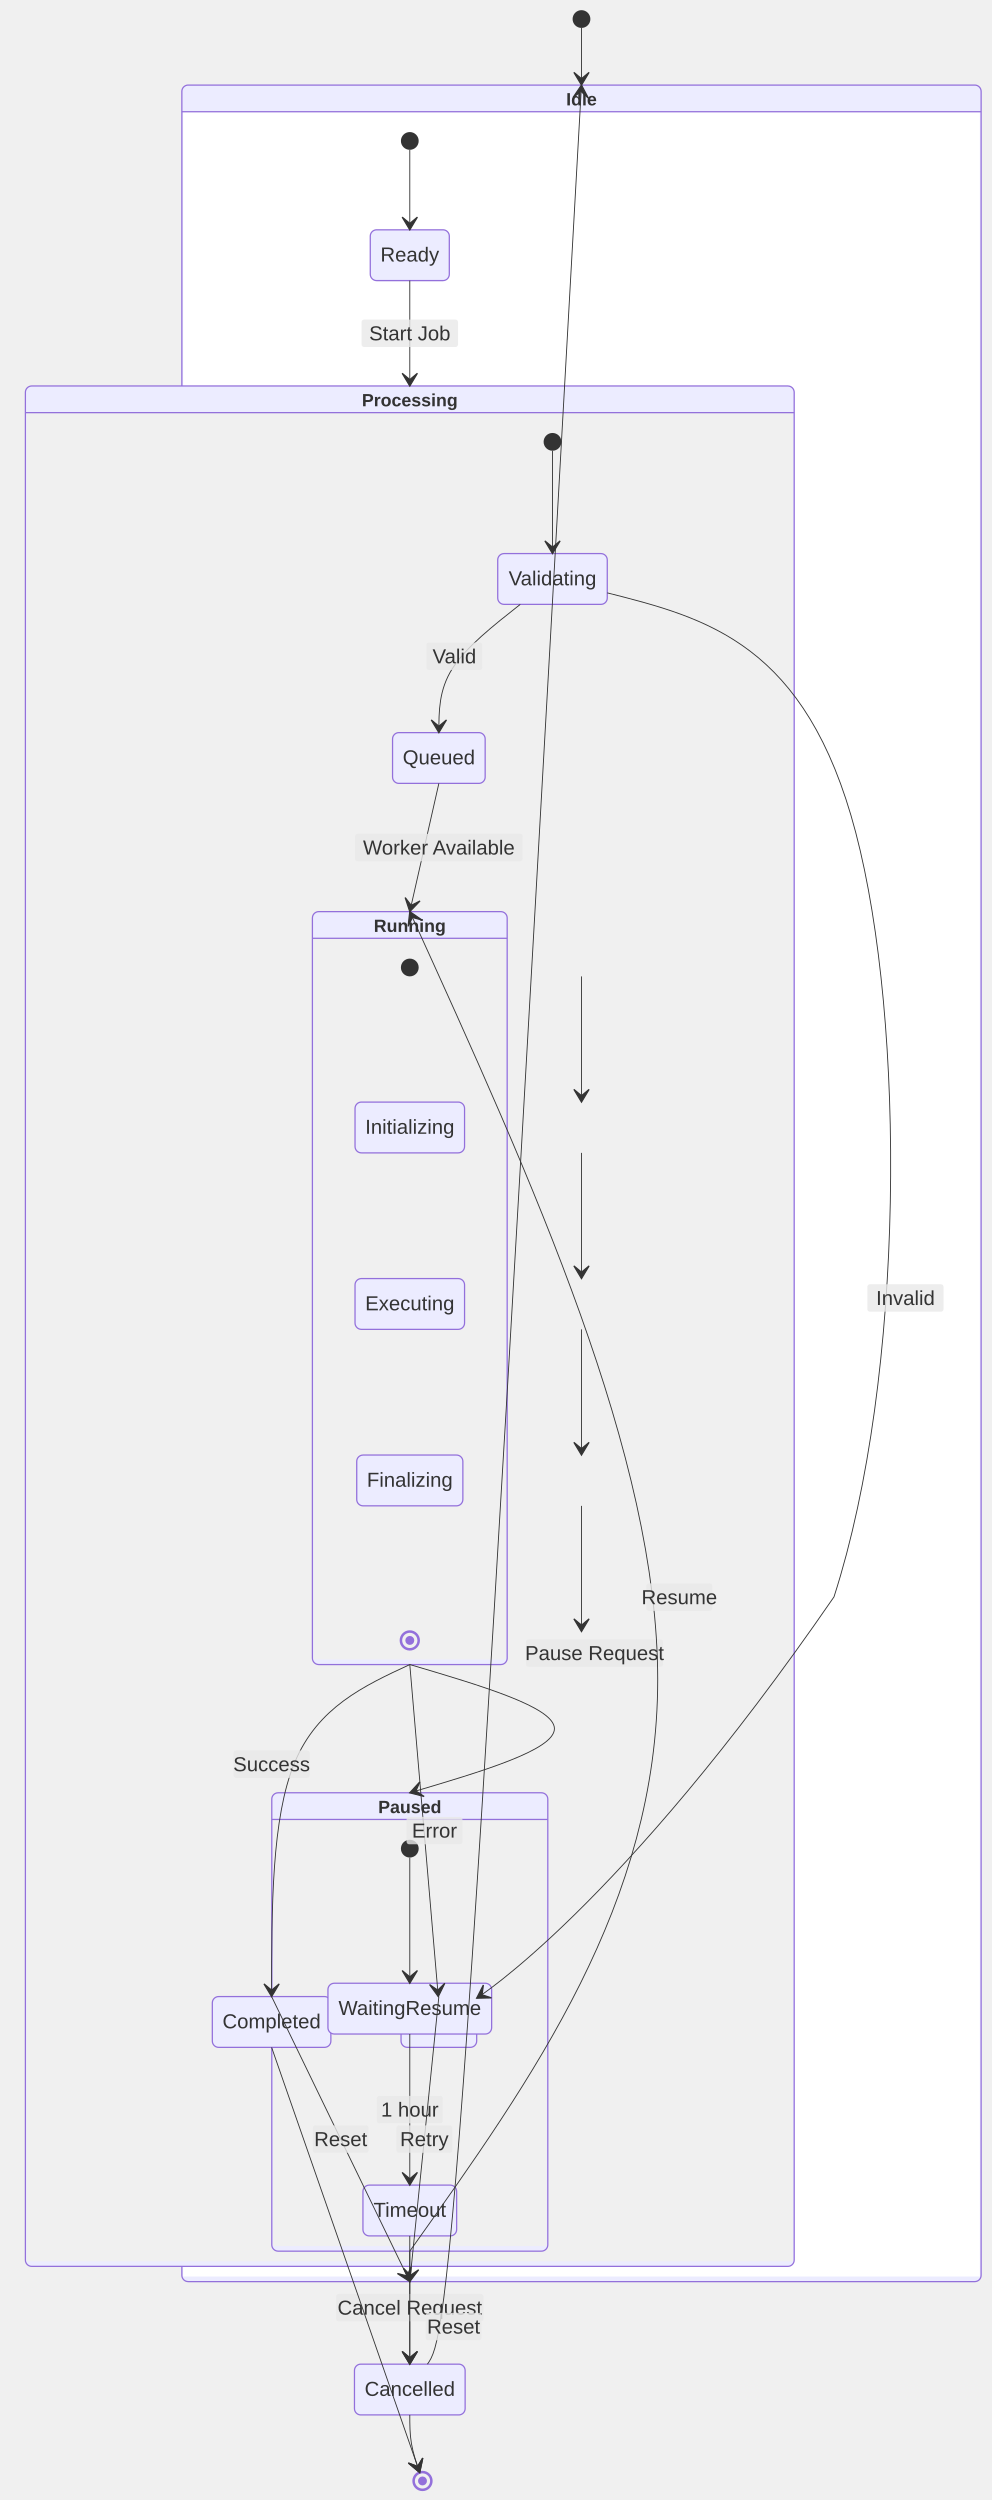
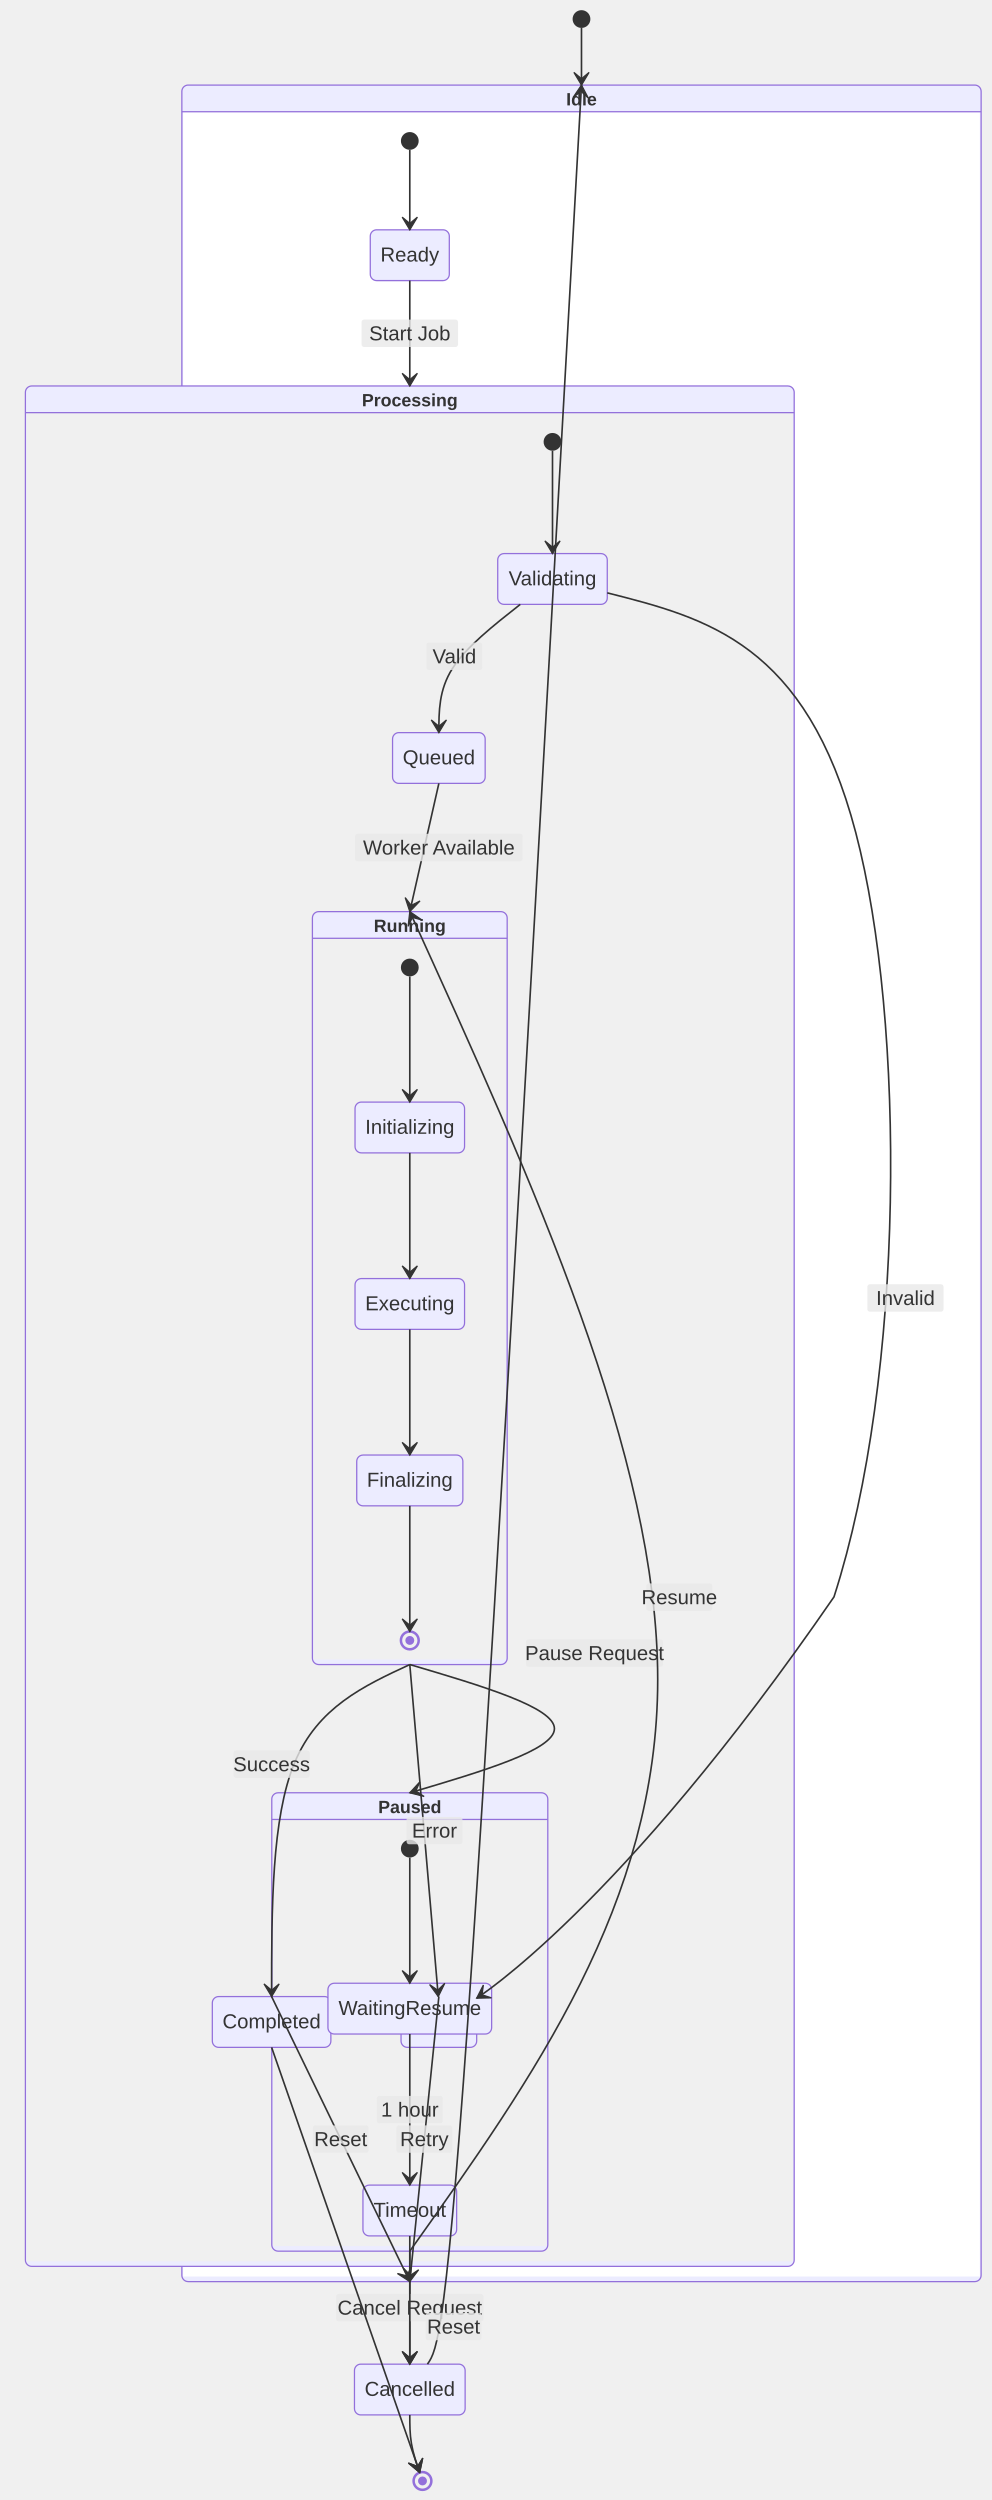
<svg xmlns="http://www.w3.org/2000/svg" width="780.732" height="1969" viewBox="-8 -8 780.732 1969" class="mermaid">
  <style>

.mermaid {
  font-family: trebuchet ms, verdana, arial, sans-serif;
  font-size: 16px;
}

.node rect,
.node polygon,
.node circle,
.node ellipse,
.node path {
  fill: #ECECFF;
  stroke: #9370DB;
  stroke-width: 1px;
}

.node line {
  stroke: #9370DB;
  stroke-width: 1px;
}

.node .label {
  fill: #333333;
}

.node text {
  fill: #333333;
  font-family: trebuchet ms, verdana, arial, sans-serif;
  font-size: 16px;
}

.edge-path {
  fill: none;
  stroke: #333333;
  stroke-width: 1px;
}

.edge-label {
  fill: #333333;
  font-family: trebuchet ms, verdana, arial, sans-serif;
}

.edge-label-bg {
  fill: rgba(232, 232, 232, 0.8);
}

.subgraph {
  fill: #ffffde;
  stroke: #aaaa33;
  stroke-width: 1px;
}

.subgraph-title {
  fill: #333333;
  font-weight: bold;
}

.cluster rect {
  fill: #ffffde;
  stroke: #aaaa33;
  stroke-width: 1px;
  rx: 5px;
  ry: 5px;
}

.cluster-label {
  fill: #333333;
  font-family: trebuchet ms, verdana, arial, sans-serif;
  font-size: 16px;
  font-weight: bold;
}

marker path {
  fill: #333333;
  stroke: #333333;
}


.state-title {
  fill: #333333;
}

.state-box {
  fill: #ECECFF;
  stroke: #9370DB;
}

.state-label {
  fill: #333333;
}

.state-description {
  fill: #666666;
}

.state-start {
  fill: #333333;
}

.state-end-outer {
  fill: none;
  stroke: #9370DB;
  stroke-width: 2;
}

.state-end-inner {
  fill: #9370DB;
  stroke: #9370DB;
  stroke-width: 2;
}

.state-fork-join {
  fill: #333333;
}

.state-choice {
  fill: #ECECFF;
  stroke: #333333;
}

.state-divider {
  stroke: #333333;
  stroke-dasharray: 5, 5;
  fill: none;
}

.transition-path {
  stroke: #333333;
  fill: none;
}

.transition-label {
  fill: #333333;
}

.transition-label-bg {
  fill: rgba(232, 232, 232, 0.8);
  stroke: none;
}

.note-box {
  fill: #FFFFCC;
  stroke: #333333;
}

.note-text {
  fill: #333333;
}

.state-composite-outer {
  fill: #ECECFF;
  stroke: #9370DB;
  stroke-width: 1px;
}

.state-composite-inner {
  fill: #ffffff;
  stroke: none;
}

.state-composite-inner-alt {
  fill: #f0f0f0;
  stroke: none;
}

.state-composite-label {
  fill: #333333;
  font-weight: bold;
}

.state-composite-divider {
  stroke: #9370DB;
  stroke-width: 1px;
  fill: none;
}

  </style>
  <defs>
    <marker id="arrow" viewBox="0 0 20 14" refX="19" refY="7" markerWidth="20" markerHeight="14" orient="auto" markerUnits="userSpaceOnUse">
-       <path d="M 19,7 L9,13 L14,7 L9,1 Z" fill="#333333" stroke="#333333" stroke-width="1" />
+       <path d="M 19,7 L9,13 L14,7 L9,1 Z" stroke="#333333" fill="#333333" stroke-width="1" />
    </marker>
  </defs>
  <g class="root">
    <g class="clusters">

    </g>
    <g class="edgePaths">

    </g>
    <g class="edgeLabels">

    </g>
    <g class="nodes">

    </g>
    <g class="composite-state" id="composite-Idle">
      <rect x="135.225" y="59" width="629.507" height="1730" rx="5" ry="5" class="state-composite-outer" />
      <rect x="136.225" y="80" width="627.507" height="1705" rx="0" ry="0" class="state-composite-inner" />
      <path d="M 135.225 80 L 764.732 80" class="state-composite-divider" />
-       <text x="449.978" y="75" class="state-composite-label" font-size="14" text-anchor="middle">Idle</text>
+       <text x="449.978" y="75" class="state-composite-label" text-anchor="middle" font-size="14">Idle</text>
    </g>
    <g class="composite-state" id="composite-Processing">
      <rect x="12" y="296" width="605.507" height="1481" rx="5" ry="5" class="state-composite-outer" />
      <rect x="13" y="317" width="603.507" height="1456" rx="0" ry="0" class="state-composite-inner-alt" />
      <path d="M 12 317 L 617.507 317" class="state-composite-divider" />
-       <text x="314.754" y="312" class="state-composite-label" font-size="14" text-anchor="middle">Processing</text>
+       <text x="314.754" y="312" class="state-composite-label" text-anchor="middle" font-size="14">Processing</text>
    </g>
    <g class="composite-state" id="composite-Paused">
      <rect x="206.056" y="1404" width="217.395" height="361" rx="5" ry="5" class="state-composite-outer" />
      <rect x="207.056" y="1425" width="215.395" height="336" rx="0" ry="0" class="state-composite-inner-alt" />
      <path d="M 206.056 1425 L 423.451 1425" class="state-composite-divider" />
      <text x="314.754" y="1420" class="state-composite-label" text-anchor="middle" font-size="14">Paused</text>
    </g>
    <g class="composite-state" id="composite-Running">
      <rect x="238.054" y="710" width="153.398" height="593" rx="5" ry="5" class="state-composite-outer" />
      <rect x="239.054" y="731" width="151.398" height="568" rx="0" ry="0" class="state-composite-inner-alt" />
      <path d="M 238.054 731 L 391.453 731" class="state-composite-divider" />
      <text x="314.754" y="726" class="state-composite-label" text-anchor="middle" font-size="14">Running</text>
    </g>
    <g class="state-node" id="state-Cancelled">
-       <path d="M 276.175 1854 H 353.332 A 5 5 0 0 1 358.332 1859 V 1889 A 5 5 0 0 1 353.332 1894 H 276.175 A 5 5 0 0 1 271.175 1889 V 1859 A 5 5 0 0 1 276.175 1854 Z" class="state-box" stroke="#9370DB" stroke-width="1" fill="#ECECFF" />
-       <text x="314.754" y="1879" class="state-label" font-size="16" text-anchor="middle">Cancelled</text>
+       <path d="M 276.175 1854 H 353.332 A 5 5 0 0 1 358.332 1859 V 1889 A 5 5 0 0 1 353.332 1894 H 276.175 A 5 5 0 0 1 271.175 1889 V 1859 A 5 5 0 0 1 276.175 1854 Z" class="state-box" fill="#ECECFF" stroke="#9370DB" stroke-width="1" />
+       <text x="314.754" y="1879" class="state-label" text-anchor="middle" font-size="16">Cancelled</text>
    </g>
    <g class="state-node" id="state-Completed">
      <path d="M 164.225 1564.5 H 247.6 A 5 5 0 0 1 252.6 1569.5 V 1599.5 A 5 5 0 0 1 247.6 1604.5 H 164.225 A 5 5 0 0 1 159.225 1599.5 V 1569.5 A 5 5 0 0 1 164.225 1564.5 Z" class="state-box" stroke-width="1" stroke="#9370DB" fill="#ECECFF" />
-       <text x="205.912" y="1589.5" class="state-label" text-anchor="middle" font-size="16">Completed</text>
+       <text x="205.912" y="1589.5" class="state-label" font-size="16" text-anchor="middle">Completed</text>
    </g>
    <g class="state-node" id="state-Executing">
      <path d="M 276.621 999 H 352.886 A 5 5 0 0 1 357.886 1004 V 1034 A 5 5 0 0 1 352.886 1039 H 276.621 A 5 5 0 0 1 271.621 1034 V 1004 A 5 5 0 0 1 276.621 999 Z" class="state-box" stroke-width="1" fill="#ECECFF" stroke="#9370DB" />
-       <text x="314.754" y="1024" class="state-label" text-anchor="middle" font-size="16">Executing</text>
+       <text x="314.754" y="1024" class="state-label" font-size="16" text-anchor="middle">Executing</text>
    </g>
    <g class="state-node" id="state-Failed">
      <path d="M 312.857 1564.5 H 362.435 A 5 5 0 0 1 367.435 1569.5 V 1599.5 A 5 5 0 0 1 362.435 1604.5 H 312.857 A 5 5 0 0 1 307.857 1599.5 V 1569.5 A 5 5 0 0 1 312.857 1564.5 Z" class="state-box" stroke="#9370DB" stroke-width="1" fill="#ECECFF" />
-       <text x="337.646" y="1589.5" class="state-label" font-size="16" text-anchor="middle">Failed</text>
+       <text x="337.646" y="1589.5" class="state-label" text-anchor="middle" font-size="16">Failed</text>
    </g>
    <g class="state-node" id="state-Finalizing">
-       <path d="M 277.961 1138 H 351.547 A 5 5 0 0 1 356.547 1143 V 1173 A 5 5 0 0 1 351.547 1178 H 277.961 A 5 5 0 0 1 272.961 1173 V 1143 A 5 5 0 0 1 277.961 1138 Z" class="state-box" stroke="#9370DB" fill="#ECECFF" stroke-width="1" />
-       <text x="314.754" y="1163" class="state-label" text-anchor="middle" font-size="16">Finalizing</text>
+       <path d="M 277.961 1138 H 351.547 A 5 5 0 0 1 356.547 1143 V 1173 A 5 5 0 0 1 351.547 1178 H 277.961 A 5 5 0 0 1 272.961 1173 V 1143 A 5 5 0 0 1 277.961 1138 Z" class="state-box" fill="#ECECFF" stroke-width="1" stroke="#9370DB" />
+       <text x="314.754" y="1163" class="state-label" font-size="16" text-anchor="middle">Finalizing</text>
    </g>
    <g class="state-node" id="state-Idle_start">
      <circle cx="314.754" cy="103" r="7" class="state-start" fill="#333333" />
    </g>
    <g class="state-node" id="state-Initializing">
-       <path d="M 276.625 860 H 352.883 A 5 5 0 0 1 357.883 865 V 895 A 5 5 0 0 1 352.883 900 H 276.625 A 5 5 0 0 1 271.625 895 V 865 A 5 5 0 0 1 276.625 860 Z" class="state-box" fill="#ECECFF" stroke-width="1" stroke="#9370DB" />
+       <path d="M 276.625 860 H 352.883 A 5 5 0 0 1 357.883 865 V 895 A 5 5 0 0 1 352.883 900 H 276.625 A 5 5 0 0 1 271.625 895 V 865 A 5 5 0 0 1 276.625 860 Z" class="state-box" stroke-width="1" fill="#ECECFF" stroke="#9370DB" />
      <text x="314.754" y="885" class="state-label" text-anchor="middle" font-size="16">Initializing</text>
    </g>
    <g class="state-node" id="state-Paused_start">
      <circle cx="314.754" cy="1448" r="7" class="state-start" fill="#333333" />
    </g>
    <g class="state-node" id="state-Processing_start">
      <circle cx="427.146" cy="340" r="7" class="state-start" fill="#333333" />
    </g>
    <g class="state-node" id="state-Queued">
-       <path d="M 306.177 569 H 369.114 A 5 5 0 0 1 374.114 574 V 604 A 5 5 0 0 1 369.114 609 H 306.177 A 5 5 0 0 1 301.177 604 V 574 A 5 5 0 0 1 306.177 569 Z" class="state-box" fill="#ECECFF" stroke-width="1" stroke="#9370DB" />
-       <text x="337.646" y="594" class="state-label" text-anchor="middle" font-size="16">Queued</text>
+       <path d="M 306.177 569 H 369.114 A 5 5 0 0 1 374.114 574 V 604 A 5 5 0 0 1 369.114 609 H 306.177 A 5 5 0 0 1 301.177 604 V 574 A 5 5 0 0 1 306.177 569 Z" class="state-box" stroke="#9370DB" stroke-width="1" fill="#ECECFF" />
+       <text x="337.646" y="594" class="state-label" font-size="16" text-anchor="middle">Queued</text>
    </g>
    <g class="state-node" id="state-Ready">
-       <path d="M 288.629 173 H 340.879 A 5 5 0 0 1 345.879 178 V 208 A 5 5 0 0 1 340.879 213 H 288.629 A 5 5 0 0 1 283.629 208 V 178 A 5 5 0 0 1 288.629 173 Z" class="state-box" stroke-width="1" fill="#ECECFF" stroke="#9370DB" />
+       <path d="M 288.629 173 H 340.879 A 5 5 0 0 1 345.879 178 V 208 A 5 5 0 0 1 340.879 213 H 288.629 A 5 5 0 0 1 283.629 208 V 178 A 5 5 0 0 1 288.629 173 Z" class="state-box" fill="#ECECFF" stroke-width="1" stroke="#9370DB" />
      <text x="314.754" y="198" class="state-label" text-anchor="middle" font-size="16">Ready</text>
    </g>
    <g class="state-node" id="state-Running_end">
      <path d="M 307.754 1284 A 7 7 0 1 0 321.754 1284 A 7 7 0 1 0 307.754 1284 Z" class="state-end-outer" stroke-width="2" stroke="#9370DB" fill="none" />
-       <path d="M 312.234 1284 A 2.52 2.52 0 1 0 317.274 1284 A 2.52 2.52 0 1 0 312.234 1284 Z" class="state-end-inner" stroke-width="2" stroke="#9370DB" fill="#9370DB" />
+       <path d="M 312.234 1284 A 2.52 2.52 0 1 0 317.274 1284 A 2.52 2.52 0 1 0 312.234 1284 Z" class="state-end-inner" fill="#9370DB" stroke="#9370DB" stroke-width="2" />
    </g>
    <g class="state-node" id="state-Running_start">
      <circle cx="314.754" cy="754" r="7" class="state-start" fill="#333333" />
    </g>
    <g class="state-node" id="state-Timeout">
-       <path d="M 282.855 1713 H 346.652 A 5 5 0 0 1 351.652 1718 V 1748 A 5 5 0 0 1 346.652 1753 H 282.855 A 5 5 0 0 1 277.855 1748 V 1718 A 5 5 0 0 1 282.855 1713 Z" class="state-box" stroke-width="1" stroke="#9370DB" fill="#ECECFF" />
+       <path d="M 282.855 1713 H 346.652 A 5 5 0 0 1 351.652 1718 V 1748 A 5 5 0 0 1 346.652 1753 H 282.855 A 5 5 0 0 1 277.855 1748 V 1718 A 5 5 0 0 1 282.855 1713 Z" class="state-box" fill="#ECECFF" stroke="#9370DB" stroke-width="1" />
      <text x="314.754" y="1738" class="state-label" text-anchor="middle" font-size="16">Timeout</text>
    </g>
    <g class="state-node" id="state-Validating">
-       <path d="M 389.009 428 H 465.282 A 5 5 0 0 1 470.282 433 V 463 A 5 5 0 0 1 465.282 468 H 389.009 A 5 5 0 0 1 384.009 463 V 433 A 5 5 0 0 1 389.009 428 Z" class="state-box" fill="#ECECFF" stroke="#9370DB" stroke-width="1" />
+       <path d="M 389.009 428 H 465.282 A 5 5 0 0 1 470.282 433 V 463 A 5 5 0 0 1 465.282 468 H 389.009 A 5 5 0 0 1 384.009 463 V 433 A 5 5 0 0 1 389.009 428 Z" class="state-box" stroke-width="1" fill="#ECECFF" stroke="#9370DB" />
      <text x="427.146" y="453" class="state-label" text-anchor="middle" font-size="16">Validating</text>
    </g>
    <g class="state-node" id="state-WaitingResume">
-       <path d="M 255.289 1554 H 374.218 A 5 5 0 0 1 379.218 1559 V 1589 A 5 5 0 0 1 374.218 1594 H 255.289 A 5 5 0 0 1 250.289 1589 V 1559 A 5 5 0 0 1 255.289 1554 Z" class="state-box" stroke="#9370DB" stroke-width="1" fill="#ECECFF" />
+       <path d="M 255.289 1554 H 374.218 A 5 5 0 0 1 379.218 1559 V 1589 A 5 5 0 0 1 374.218 1594 H 255.289 A 5 5 0 0 1 250.289 1589 V 1559 A 5 5 0 0 1 255.289 1554 Z" class="state-box" stroke-width="1" fill="#ECECFF" stroke="#9370DB" />
      <text x="314.754" y="1579" class="state-label" font-size="16" text-anchor="middle">WaitingResume</text>
    </g>
    <g class="state-node" id="state-root_end">
-       <path d="M 317.754 1946 A 7 7 0 1 0 331.754 1946 A 7 7 0 1 0 317.754 1946 Z" class="state-end-outer" fill="none" stroke="#9370DB" stroke-width="2" />
-       <path d="M 322.234 1946 A 2.52 2.52 0 1 0 327.274 1946 A 2.52 2.52 0 1 0 322.234 1946 Z" class="state-end-inner" fill="#9370DB" stroke="#9370DB" stroke-width="2" />
+       <path d="M 317.754 1946 A 7 7 0 1 0 331.754 1946 A 7 7 0 1 0 317.754 1946 Z" class="state-end-outer" fill="none" stroke-width="2" stroke="#9370DB" />
+       <path d="M 322.234 1946 A 2.52 2.52 0 1 0 327.274 1946 A 2.52 2.52 0 1 0 322.234 1946 Z" class="state-end-inner" stroke="#9370DB" fill="#9370DB" stroke-width="2" />
    </g>
    <g class="state-node" id="state-root_start">
      <circle cx="449.978" cy="7" r="7" class="state-start" fill="#333333" />
    </g>
    <g class="transition">
-       <path d="M 449.98 14.00 C 449.98 21.50, 449.98 29.00, 449.98 36.50 C 449.98 44.00, 449.98 51.50, 449.98 59.00" class="transition-path" fill="none" marker-end="url(#arrow)" stroke-width="0.7" />
-     </g>
-     <g class="transition">
-       <path d="M 314.75 110.00 C 314.75 120.50, 314.75 131.00, 314.75 141.50 C 314.75 152.00, 314.75 162.50, 314.75 173.00" class="transition-path" marker-end="url(#arrow)" fill="none" stroke-width="0.7" />
-     </g>
-     <g class="transition">
-       <path d="M 314.75 213.00 C 314.75 226.83, 314.75 240.67, 314.75 254.50 C 314.75 268.33, 314.75 282.17, 314.75 296.00" class="transition-path" stroke-width="0.7" fill="none" marker-end="url(#arrow)" />
+       <path d="M 449.98 14.00 C 449.98 21.50, 449.98 29.00, 449.98 36.50 C 449.98 44.00, 449.98 51.50, 449.98 59.00" class="transition-path" marker-end="url(#arrow)" stroke-width="1.3" fill="none" />
+     </g>
+     <g class="transition">
+       <path d="M 314.75 110.00 C 314.75 120.50, 314.75 131.00, 314.75 141.50 C 314.75 152.00, 314.75 162.50, 314.75 173.00" class="transition-path" stroke-width="1.3" marker-end="url(#arrow)" fill="none" />
+     </g>
+     <g class="transition">
+       <path d="M 314.75 213.00 C 314.75 226.83, 314.75 240.67, 314.75 254.50 C 314.75 268.33, 314.75 282.17, 314.75 296.00" class="transition-path" stroke-width="1.3" marker-end="url(#arrow)" fill="none" />
      <path d="M 278.754 243.7 H 350.754 A 2 2 0 0 1 352.754 245.7 V 263.3 A 2 2 0 0 1 350.754 265.3 H 278.754 A 2 2 0 0 1 276.754 263.3 V 245.7 A 2 2 0 0 1 278.754 243.7 Z" class="transition-label-bg" />
-       <text x="314.754" y="254.5" class="transition-label" font-size="16" dominant-baseline="central" text-anchor="middle">Start Job</text>
-     </g>
-     <g class="transition">
-       <path d="M 427.15 347.00 C 427.15 360.50, 427.15 374.00, 427.15 387.50 C 427.15 401.00, 427.15 414.50, 427.15 428.00" class="transition-path" stroke-width="0.7" fill="none" marker-end="url(#arrow)" />
-     </g>
-     <g class="transition">
-       <path d="M 401.76 468.00 C 380.39 484.83, 359.02 501.67, 348.33 518.50 C 337.65 535.33, 337.65 552.17, 337.65 569.00" class="transition-path" stroke-width="0.7" fill="none" marker-end="url(#arrow)" />
+       <text x="314.754" y="254.5" class="transition-label" text-anchor="middle" font-size="16" dominant-baseline="central">Start Job</text>
+     </g>
+     <g class="transition">
+       <path d="M 427.15 347.00 C 427.15 360.50, 427.15 374.00, 427.15 387.50 C 427.15 401.00, 427.15 414.50, 427.15 428.00" class="transition-path" stroke-width="1.3" fill="none" marker-end="url(#arrow)" />
+     </g>
+     <g class="transition">
+       <path d="M 401.76 468.00 C 380.39 484.83, 359.02 501.67, 348.33 518.50 C 337.65 535.33, 337.65 552.17, 337.65 569.00" class="transition-path" stroke-width="1.3" fill="none" marker-end="url(#arrow)" />
      <path d="M 329.865 498.074 H 369.865 A 2 2 0 0 1 371.865 500.074 V 517.674 A 2 2 0 0 1 369.865 519.674 H 329.865 A 2 2 0 0 1 327.865 517.674 V 500.074 A 2 2 0 0 1 329.865 498.074 Z" class="transition-label-bg" />
-       <text x="349.865" y="508.874" class="transition-label" text-anchor="middle" font-size="16" dominant-baseline="central">Valid</text>
-     </g>
-     <g class="transition">
-       <path d="M 470.28 458.94 C 548.57 478.79, 626.85 498.65, 665.99 647.74 C 705.13 796.83, 705.13 1075.17, 648.85 1249.71 C 480.00 1495.02, 367.43 1565.77, 367.43 1565.77" class="transition-path" marker-end="url(#arrow)" stroke-width="0.7" fill="none" />
+       <text x="349.865" y="508.874" class="transition-label" font-size="16" dominant-baseline="central" text-anchor="middle">Valid</text>
+     </g>
+     <g class="transition">
+       <path d="M 470.28 458.94 C 548.57 478.79, 626.85 498.65, 665.99 647.74 C 705.13 796.83, 705.13 1075.17, 648.85 1249.71 C 480.00 1495.02, 367.43 1565.77, 367.43 1565.77" class="transition-path" marker-end="url(#arrow)" stroke-width="1.3" fill="none" />
      <path d="M 677.132 1003.494 H 733.132 A 2 2 0 0 1 735.132 1005.494 V 1023.094 A 2 2 0 0 1 733.132 1025.094 H 677.132 A 2 2 0 0 1 675.132 1023.094 V 1005.494 A 2 2 0 0 1 677.132 1003.494 Z" class="transition-label-bg" />
-       <text x="705.132" y="1014.294" class="transition-label" dominant-baseline="central" text-anchor="middle" font-size="16">Invalid</text>
-     </g>
-     <g class="transition">
-       <path d="M 337.65 609.00 L 314.75 710.00" class="transition-path" marker-end="url(#arrow)" stroke-width="0.7" fill="none" />
+       <text x="705.132" y="1014.294" class="transition-label" dominant-baseline="central" font-size="16" text-anchor="middle">Invalid</text>
+     </g>
+     <g class="transition">
+       <path d="M 337.65 609.00 L 314.75 710.00" class="transition-path" marker-end="url(#arrow)" stroke-width="1.3" fill="none" />
      <path d="M 273.646 648.7 H 401.646 A 2 2 0 0 1 403.646 650.7 V 668.3 A 2 2 0 0 1 401.646 670.3 H 273.646 A 2 2 0 0 1 271.646 668.3 V 650.7 A 2 2 0 0 1 273.646 648.7 Z" class="transition-label-bg" />
-       <text x="337.646" y="659.5" class="transition-label" font-size="16" text-anchor="middle" dominant-baseline="central">Worker Available</text>
-     </g>
-     <g class="transition">
-       <path d="M 314.75 1303.00 C 278.47 1319.83, 242.19 1336.67, 224.05 1380.25 C 205.91 1423.83, 205.91 1494.17, 205.91 1564.50" class="transition-path" marker-end="url(#arrow)" fill="none" stroke-width="0.7" />
+       <text x="337.646" y="659.5" class="transition-label" text-anchor="middle" dominant-baseline="central" font-size="16">Worker Available</text>
+     </g>
+     <g class="transition">
+       <path d="M 314.75 1303.00 C 278.47 1319.83, 242.19 1336.67, 224.05 1380.25 C 205.91 1423.83, 205.91 1494.17, 205.91 1564.50" class="transition-path" marker-end="url(#arrow)" stroke-width="1.3" fill="none" />
      <path d="M 177.912 1370.67 H 233.912 A 2 2 0 0 1 235.912 1372.67 V 1390.27 A 2 2 0 0 1 233.912 1392.27 H 177.912 A 2 2 0 0 1 175.912 1390.27 V 1372.67 A 2 2 0 0 1 177.912 1370.67 Z" class="transition-label-bg" />
-       <text x="205.912" y="1381.47" class="transition-label" font-size="16" dominant-baseline="central" text-anchor="middle">Success</text>
-     </g>
-     <g class="transition">
-       <path d="M 314.75 1303.00 L 337.19 1564.50" class="transition-path" stroke-width="0.7" fill="none" marker-end="url(#arrow)" />
+       <text x="205.912" y="1381.47" class="transition-label" text-anchor="middle" dominant-baseline="central" font-size="16">Success</text>
+     </g>
+     <g class="transition">
+       <path d="M 314.75 1303.00 L 337.19 1564.50" class="transition-path" stroke-width="1.3" fill="none" marker-end="url(#arrow)" />
      <path d="M 314.215 1422.954 H 354.215 A 2 2 0 0 1 356.215 1424.954 V 1442.554 A 2 2 0 0 1 354.215 1444.554 H 314.215 A 2 2 0 0 1 312.215 1442.554 V 1424.954 A 2 2 0 0 1 314.215 1422.954 Z" class="transition-label-bg" />
-       <text x="334.215" y="1433.754" class="transition-label" font-size="16" text-anchor="middle" dominant-baseline="central">Error</text>
-     </g>
-     <g class="transition">
-       <path d="M 314.75 1303.00 C 371.71 1319.83, 428.67 1336.67, 428.67 1353.50 C 428.67 1370.33, 371.71 1387.17, 314.75 1404.00" class="transition-path" fill="none" marker-end="url(#arrow)" stroke-width="0.7" />
+       <text x="334.215" y="1433.754" class="transition-label" dominant-baseline="central" text-anchor="middle" font-size="16">Error</text>
+     </g>
+     <g class="transition">
+       <path d="M 314.75 1303.00 C 371.71 1319.83, 428.67 1336.67, 428.67 1353.50 C 428.67 1370.33, 371.71 1387.17, 314.75 1404.00" class="transition-path" stroke-width="1.3" fill="none" marker-end="url(#arrow)" />
      <path d="M 408.233 1283.145 H 512.233 A 2 2 0 0 1 514.233 1285.145 V 1302.745 A 2 2 0 0 1 512.233 1304.745 H 408.233 A 2 2 0 0 1 406.233 1302.745 V 1285.145 A 2 2 0 0 1 408.233 1283.145 Z" class="transition-label-bg" />
-       <text x="460.233" y="1293.945" class="transition-label" dominant-baseline="central" font-size="16" text-anchor="middle">Pause Request</text>
-     </g>
-     <g class="transition">
-       <path d="M 449.98 761.00 C 449.98 777.50, 449.98 794.00, 449.98 810.50 C 449.98 827.00, 449.98 843.50, 449.98 860.00" class="transition-path" stroke-width="0.7" fill="none" marker-end="url(#arrow)" />
-     </g>
-     <g class="transition">
-       <path d="M 449.98 900.00 C 449.98 916.50, 449.98 933.00, 449.98 949.50 C 449.98 966.00, 449.98 982.50, 449.98 999.00" class="transition-path" fill="none" marker-end="url(#arrow)" stroke-width="0.7" />
-     </g>
-     <g class="transition">
-       <path d="M 449.98 1039.00 C 449.98 1055.50, 449.98 1072.00, 449.98 1088.50 C 449.98 1105.00, 449.98 1121.50, 449.98 1138.00" class="transition-path" marker-end="url(#arrow)" stroke-width="0.7" fill="none" />
-     </g>
-     <g class="transition">
-       <path d="M 449.98 1178.00 C 449.98 1194.50, 449.98 1211.00, 449.98 1227.50 C 449.98 1244.00, 449.98 1260.50, 449.98 1277.00" class="transition-path" marker-end="url(#arrow)" stroke-width="0.7" fill="none" />
-     </g>
-     <g class="transition">
-       <path d="M 314.75 1455.00 C 314.75 1471.50, 314.75 1488.00, 314.75 1504.50 C 314.75 1521.00, 314.75 1537.50, 314.75 1554.00" class="transition-path" fill="none" stroke-width="0.7" marker-end="url(#arrow)" />
-     </g>
-     <g class="transition">
-       <path d="M 314.75 1594.00 C 314.75 1613.83, 314.75 1633.67, 314.75 1653.50 C 314.75 1673.33, 314.75 1693.17, 314.75 1713.00" class="transition-path" marker-end="url(#arrow)" fill="none" stroke-width="0.7" />
+       <text x="460.233" y="1293.945" class="transition-label" font-size="16" text-anchor="middle" dominant-baseline="central">Pause Request</text>
+     </g>
+     <g class="transition">
+       <path d="M 314.75 761.00 C 314.75 777.50, 314.75 794.00, 314.75 810.50 C 314.75 827.00, 314.75 843.50, 314.75 860.00" class="transition-path" fill="none" marker-end="url(#arrow)" stroke-width="1.3" />
+     </g>
+     <g class="transition">
+       <path d="M 314.75 900.00 C 314.75 916.50, 314.75 933.00, 314.75 949.50 C 314.75 966.00, 314.75 982.50, 314.75 999.00" class="transition-path" fill="none" marker-end="url(#arrow)" stroke-width="1.3" />
+     </g>
+     <g class="transition">
+       <path d="M 314.75 1039.00 C 314.75 1055.50, 314.75 1072.00, 314.75 1088.50 C 314.75 1105.00, 314.75 1121.50, 314.75 1138.00" class="transition-path" fill="none" stroke-width="1.3" marker-end="url(#arrow)" />
+     </g>
+     <g class="transition">
+       <path d="M 314.75 1178.00 C 314.75 1194.50, 314.75 1211.00, 314.75 1227.50 C 314.75 1244.00, 314.75 1260.50, 314.75 1277.00" class="transition-path" fill="none" stroke-width="1.3" marker-end="url(#arrow)" />
+     </g>
+     <g class="transition">
+       <path d="M 314.75 1455.00 C 314.75 1471.50, 314.75 1488.00, 314.75 1504.50 C 314.75 1521.00, 314.75 1537.50, 314.75 1554.00" class="transition-path" marker-end="url(#arrow)" fill="none" stroke-width="1.3" />
+     </g>
+     <g class="transition">
+       <path d="M 314.75 1594.00 C 314.75 1613.83, 314.75 1633.67, 314.75 1653.50 C 314.75 1673.33, 314.75 1693.17, 314.75 1713.00" class="transition-path" stroke-width="1.3" fill="none" marker-end="url(#arrow)" />
      <path d="M 290.754 1642.7 H 338.754 A 2 2 0 0 1 340.754 1644.7 V 1662.3 A 2 2 0 0 1 338.754 1664.3 H 290.754 A 2 2 0 0 1 288.754 1662.3 V 1644.7 A 2 2 0 0 1 290.754 1642.7 Z" class="transition-label-bg" />
-       <text x="314.754" y="1653.5" class="transition-label" font-size="16" text-anchor="middle" dominant-baseline="central">1 hour</text>
-     </g>
-     <g class="transition">
-       <path d="M 314.75 1765.00 C 412.38 1627.83, 510.01 1490.67, 510.01 1314.83 C 510.01 1139.00, 412.38 924.50, 314.75 710.00" class="transition-path" fill="none" marker-end="url(#arrow)" stroke-width="0.7" />
+       <text x="314.754" y="1653.5" class="transition-label" dominant-baseline="central" text-anchor="middle" font-size="16">1 hour</text>
+     </g>
+     <g class="transition">
+       <path d="M 314.75 1765.00 C 412.38 1627.83, 510.01 1490.67, 510.01 1314.83 C 510.01 1139.00, 412.38 924.50, 314.75 710.00" class="transition-path" fill="none" marker-end="url(#arrow)" stroke-width="1.3" />
      <path d="M 503.025 1239.1 H 551.025 A 2 2 0 0 1 553.025 1241.1 V 1258.7 A 2 2 0 0 1 551.025 1260.7 H 503.025 A 2 2 0 0 1 501.025 1258.7 V 1241.1 A 2 2 0 0 1 503.025 1239.1 Z" class="transition-label-bg" />
-       <text x="527.025" y="1249.9" class="transition-label" dominant-baseline="central" font-size="16" text-anchor="middle">Resume</text>
-     </g>
-     <g class="transition">
-       <path d="M 314.75 1765.00 C 314.75 1779.83, 314.75 1794.67, 314.75 1809.50 C 314.75 1824.33, 314.75 1839.17, 314.75 1854.00" class="transition-path" marker-end="url(#arrow)" stroke-width="0.7" fill="none" />
+       <text x="527.025" y="1249.9" class="transition-label" font-size="16" text-anchor="middle" dominant-baseline="central">Resume</text>
+     </g>
+     <g class="transition">
+       <path d="M 314.75 1765.00 C 314.75 1779.83, 314.75 1794.67, 314.75 1809.50 C 314.75 1824.33, 314.75 1839.17, 314.75 1854.00" class="transition-path" stroke-width="1.3" fill="none" marker-end="url(#arrow)" />
      <path d="M 258.754 1798.7 H 370.754 A 2 2 0 0 1 372.754 1800.7 V 1818.3 A 2 2 0 0 1 370.754 1820.3 H 258.754 A 2 2 0 0 1 256.754 1818.3 V 1800.7 A 2 2 0 0 1 258.754 1798.7 Z" class="transition-label-bg" />
      <text x="314.754" y="1809.5" class="transition-label" font-size="16" dominant-baseline="central" text-anchor="middle">Cancel Request</text>
    </g>
    <g class="transition">
-       <path d="M 314.75 1753.00 C 314.75 1769.83, 314.75 1786.67, 314.75 1803.50 C 314.75 1820.33, 314.75 1837.17, 314.75 1854.00" class="transition-path" stroke-width="0.7" fill="none" marker-end="url(#arrow)" />
-     </g>
-     <g class="transition">
-       <path d="M 205.91 1564.50 C 224.05 1601.92, 242.19 1639.33, 260.33 1676.75 C 278.47 1714.17, 296.61 1751.58, 314.75 1789.00" class="transition-path" stroke-width="0.7" fill="none" marker-end="url(#arrow)" />
+       <path d="M 314.75 1753.00 C 314.75 1769.83, 314.75 1786.67, 314.75 1803.50 C 314.75 1820.33, 314.75 1837.17, 314.75 1854.00" class="transition-path" stroke-width="1.3" fill="none" marker-end="url(#arrow)" />
+     </g>
+     <g class="transition">
+       <path d="M 205.91 1564.50 C 224.05 1601.92, 242.19 1639.33, 260.33 1676.75 C 278.47 1714.17, 296.61 1751.58, 314.75 1789.00" class="transition-path" fill="none" stroke-width="1.3" marker-end="url(#arrow)" />
      <path d="M 240.333 1665.95 H 280.333 A 2 2 0 0 1 282.333 1667.95 V 1685.55 A 2 2 0 0 1 280.333 1687.55 H 240.333 A 2 2 0 0 1 238.333 1685.55 V 1667.95 A 2 2 0 0 1 240.333 1665.95 Z" class="transition-label-bg" />
-       <text x="260.333" y="1676.75" class="transition-label" text-anchor="middle" dominant-baseline="central" font-size="16">Reset</text>
-     </g>
-     <g class="transition">
-       <path d="M 337.65 1564.50 C 333.83 1601.92, 330.02 1639.33, 326.20 1676.75 C 322.38 1714.17, 318.57 1751.58, 314.75 1789.00" class="transition-path" fill="none" marker-end="url(#arrow)" stroke-width="0.7" />
+       <text x="260.333" y="1676.75" class="transition-label" font-size="16" text-anchor="middle" dominant-baseline="central">Reset</text>
+     </g>
+     <g class="transition">
+       <path d="M 337.65 1564.50 C 333.83 1601.92, 330.02 1639.33, 326.20 1676.75 C 322.38 1714.17, 318.57 1751.58, 314.75 1789.00" class="transition-path" marker-end="url(#arrow)" stroke-width="1.3" fill="none" />
      <path d="M 306.2 1665.95 H 346.2 A 2 2 0 0 1 348.2 1667.95 V 1685.55 A 2 2 0 0 1 346.2 1687.55 H 306.2 A 2 2 0 0 1 304.2 1685.55 V 1667.95 A 2 2 0 0 1 306.2 1665.95 Z" class="transition-label-bg" />
-       <text x="326.2" y="1676.75" class="transition-label" text-anchor="middle" dominant-baseline="central" font-size="16">Retry</text>
-     </g>
-     <g class="transition">
-       <path d="M 328.66 1854.00 C 336.19 1843.17, 343.72 1832.33, 363.94 1533.17 C 384.16 1234.00, 417.07 646.50, 449.98 59.00" class="transition-path" fill="none" stroke-width="0.7" marker-end="url(#arrow)" />
+       <text x="326.2" y="1676.75" class="transition-label" dominant-baseline="central" text-anchor="middle" font-size="16">Retry</text>
+     </g>
+     <g class="transition">
+       <path d="M 328.66 1854.00 C 336.19 1843.17, 343.72 1832.33, 363.94 1533.17 C 384.16 1234.00, 417.07 646.50, 449.98 59.00" class="transition-path" marker-end="url(#arrow)" stroke-width="1.3" fill="none" />
      <path d="M 329.24 1813.597 H 369.24 A 2 2 0 0 1 371.24 1815.597 V 1833.197 A 2 2 0 0 1 369.24 1835.197 H 329.24 A 2 2 0 0 1 327.24 1833.197 V 1815.597 A 2 2 0 0 1 329.24 1813.597 Z" class="transition-label-bg" />
-       <text x="349.24" y="1824.397" class="transition-label" dominant-baseline="central" font-size="16" text-anchor="middle">Reset</text>
-     </g>
-     <g class="transition">
-       <path d="M 205.91 1604.50 C 225.35 1660.31, 244.80 1716.12, 264.24 1771.93 C 283.68 1827.73, 303.12 1883.54, 322.57 1939.35" class="transition-path" marker-end="url(#arrow)" fill="none" stroke-width="0.7" />
-     </g>
-     <g class="transition">
-       <path d="M 314.75 1894.00 C 314.75 1901.50, 314.75 1909.00, 316.05 1916.56 C 317.34 1924.12, 319.92 1931.75, 322.51 1939.37" class="transition-path" fill="none" marker-end="url(#arrow)" stroke-width="0.7" />
+       <text x="349.24" y="1824.397" class="transition-label" text-anchor="middle" dominant-baseline="central" font-size="16">Reset</text>
+     </g>
+     <g class="transition">
+       <path d="M 205.91 1604.50 C 225.35 1660.31, 244.80 1716.12, 264.24 1771.93 C 283.68 1827.73, 303.12 1883.54, 322.57 1939.35" class="transition-path" marker-end="url(#arrow)" fill="none" stroke-width="1.3" />
+     </g>
+     <g class="transition">
+       <path d="M 314.75 1894.00 C 314.75 1901.50, 314.75 1909.00, 316.05 1916.56 C 317.34 1924.12, 319.92 1931.75, 322.51 1939.37" class="transition-path" fill="none" marker-end="url(#arrow)" stroke-width="1.3" />
    </g>
  </g>
</svg>
